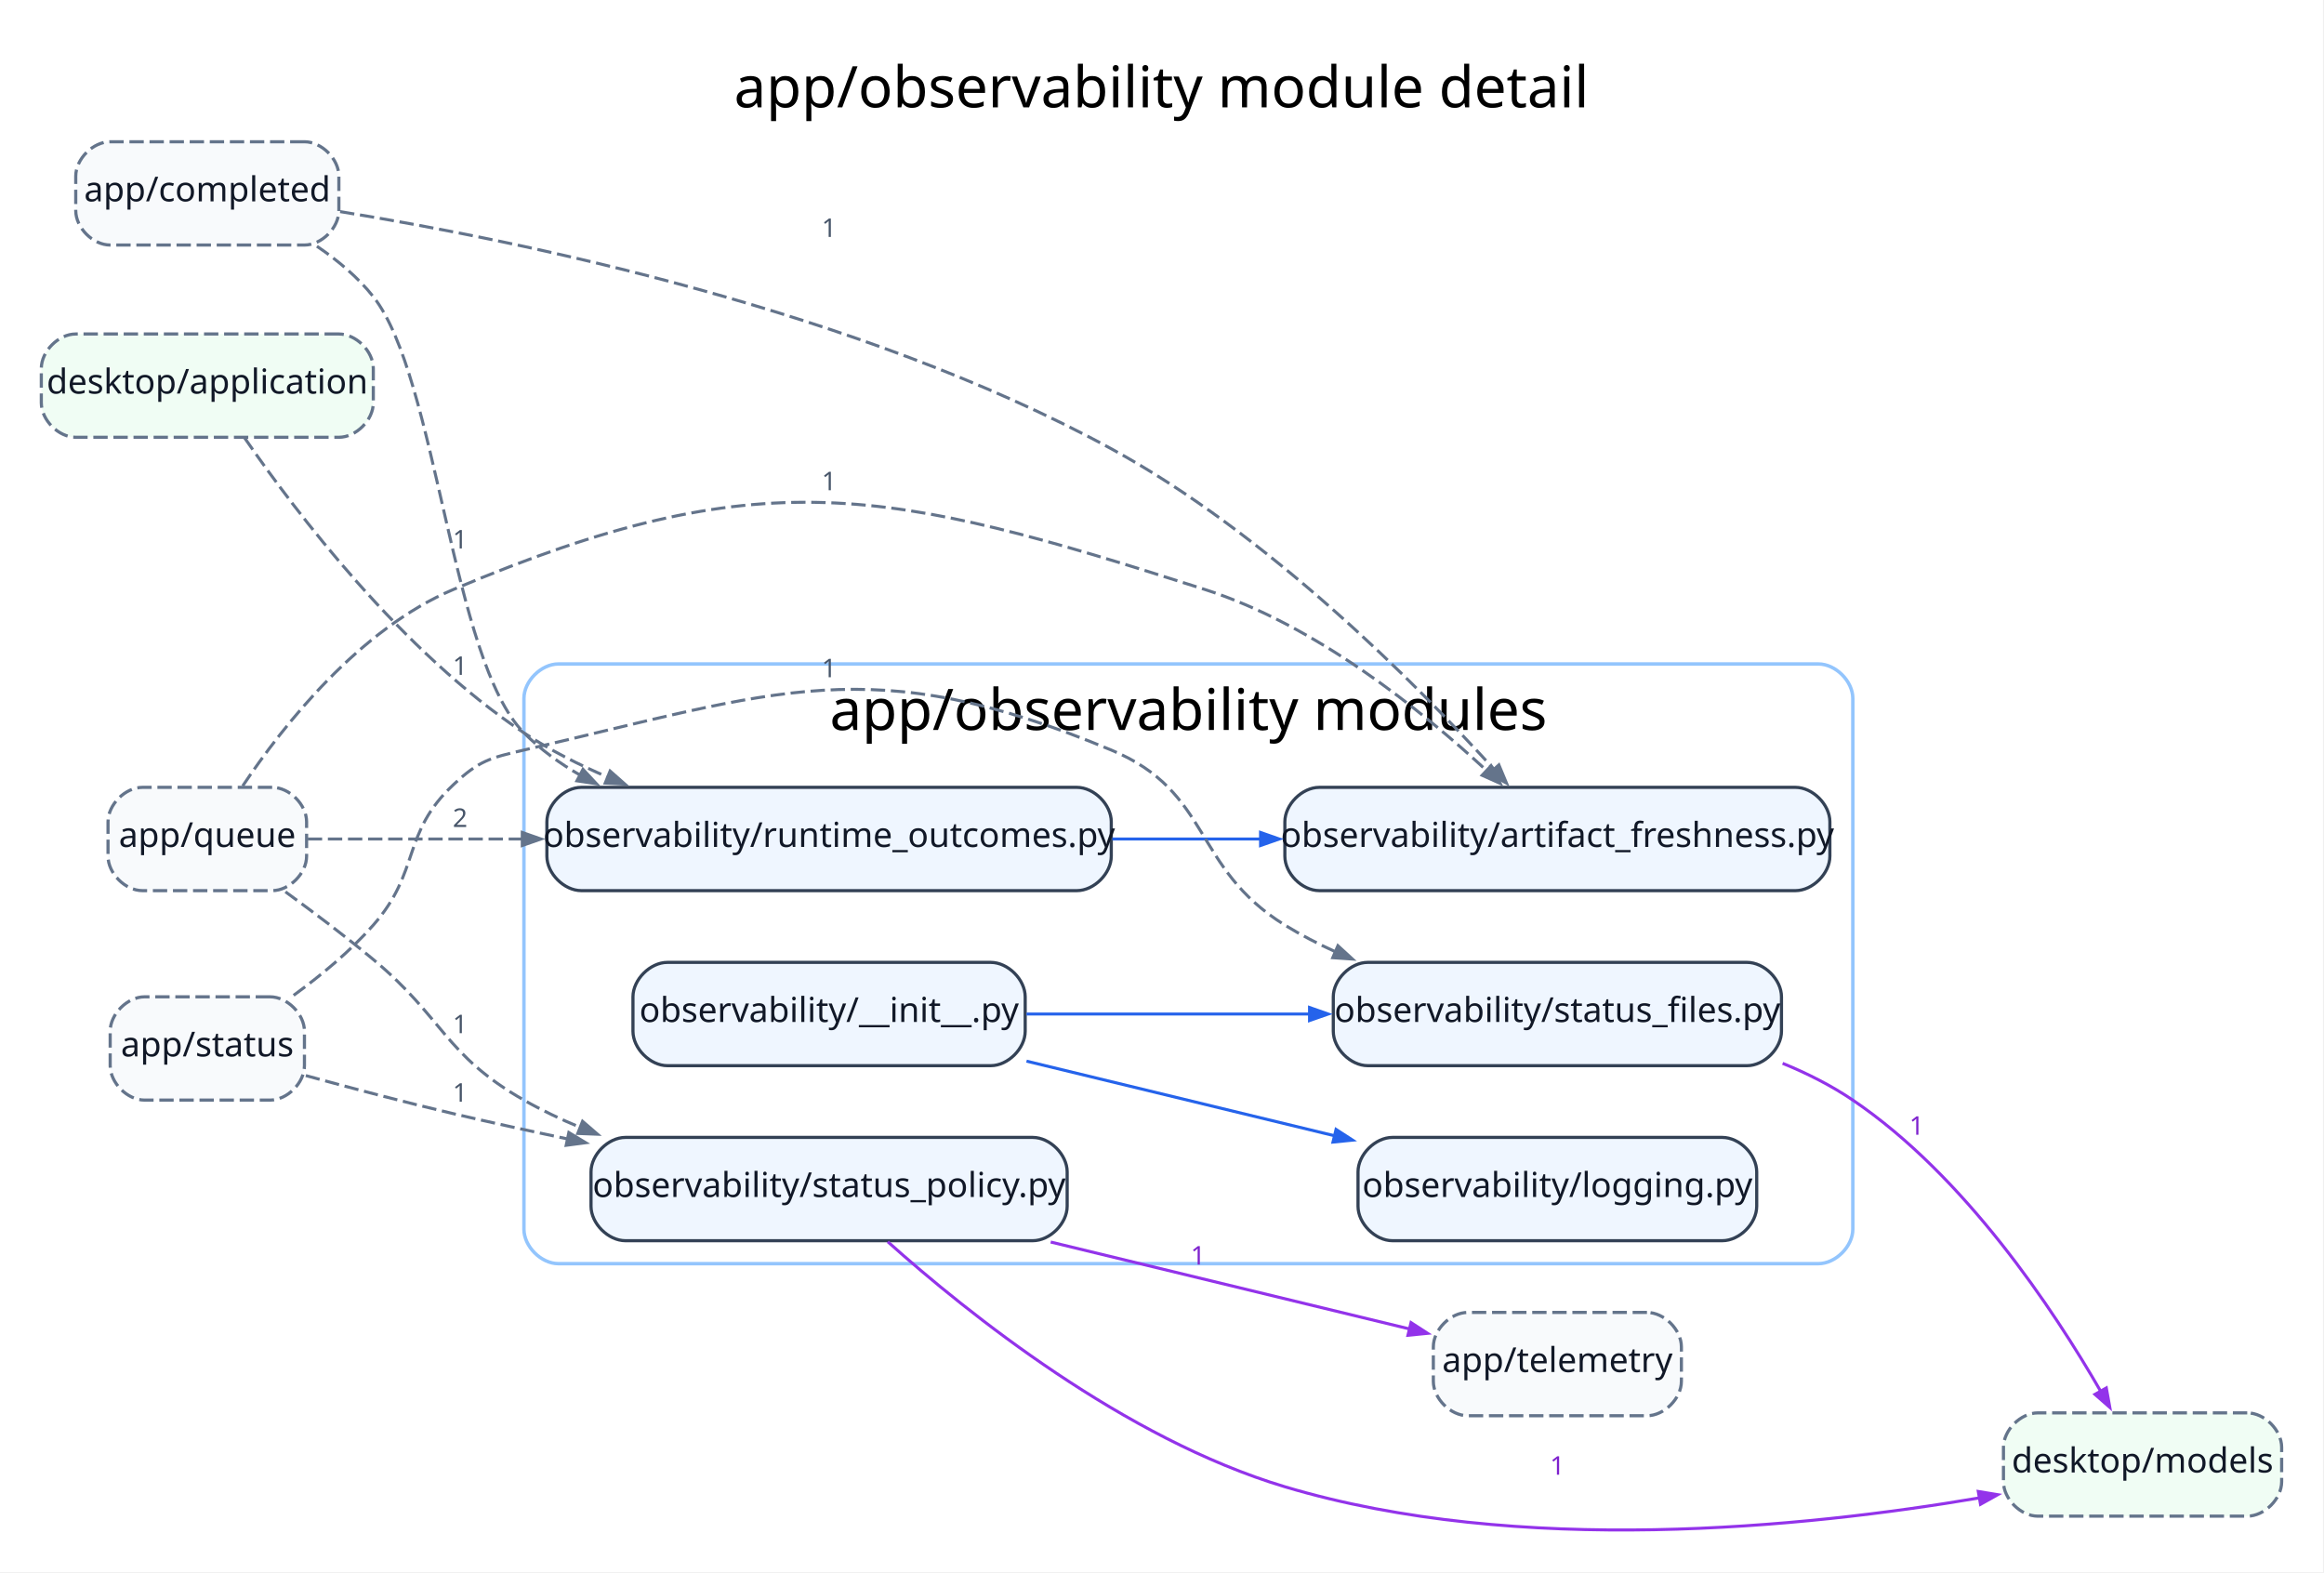
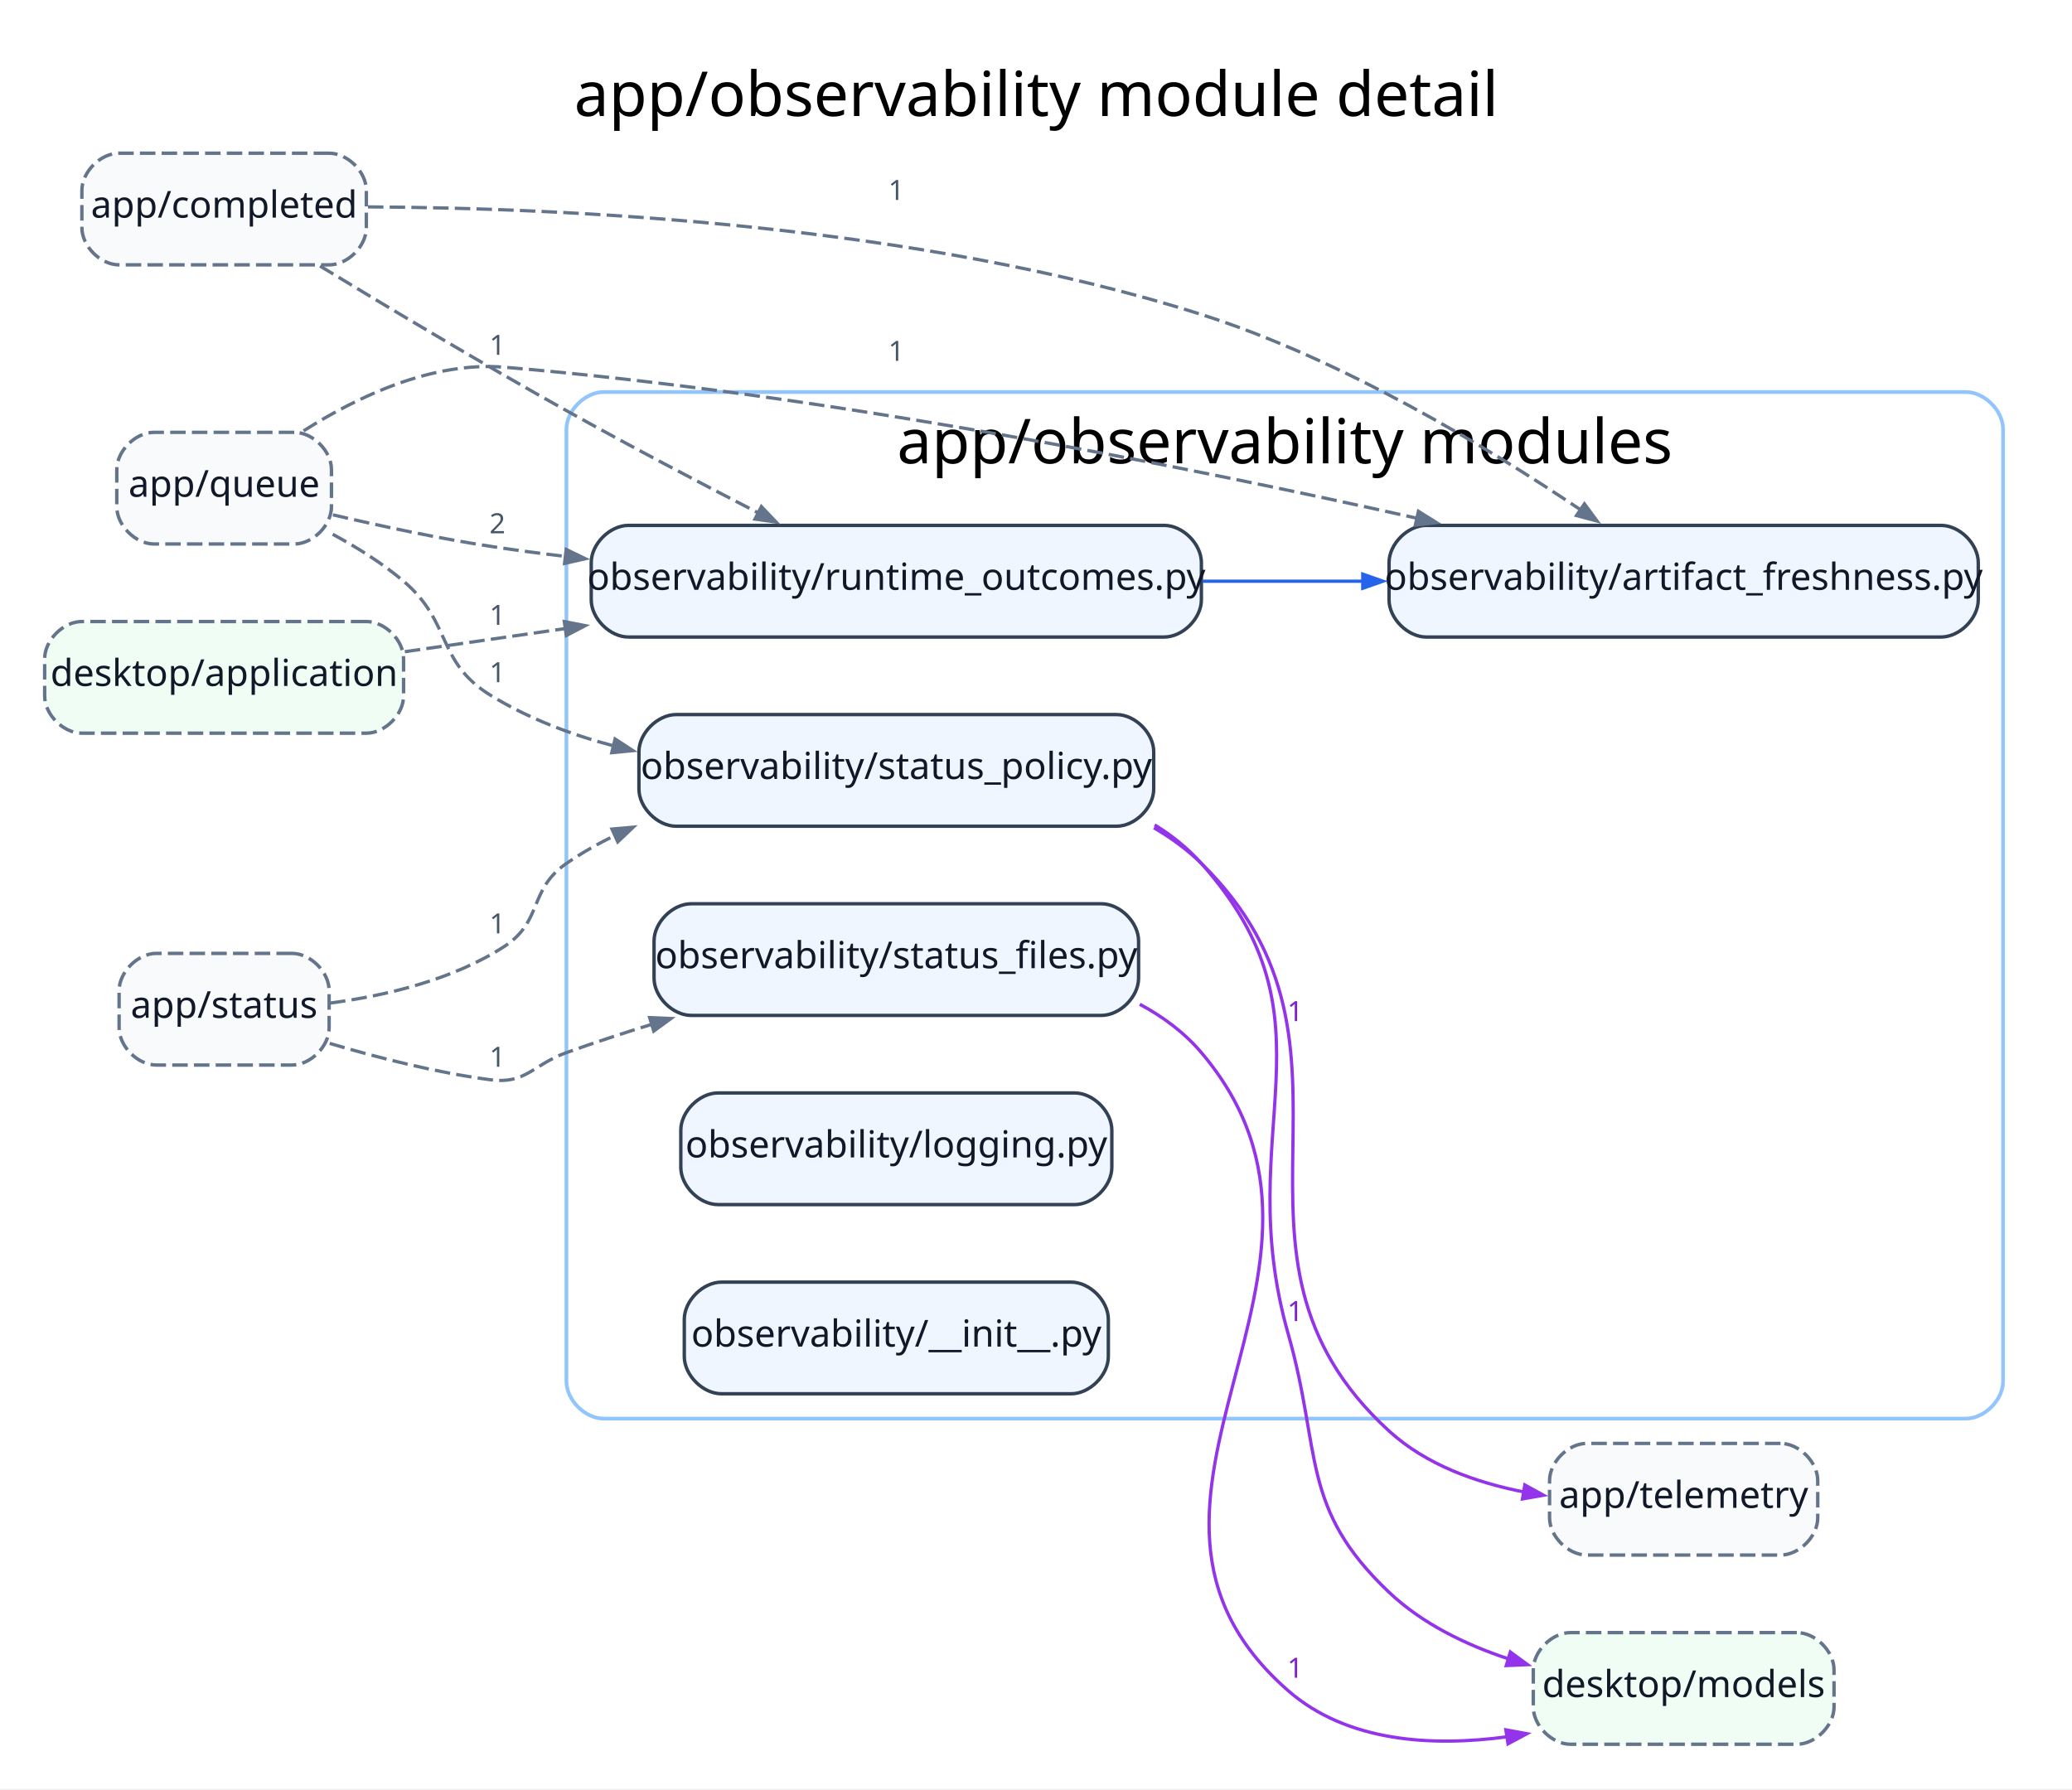
- <svg xmlns="http://www.w3.org/2000/svg" width="810pt" height="548pt" viewBox="0.00 0.00 810.00 548.00">
-   <g id="graph0" class="graph" transform="scale(1 1) rotate(0) translate(14.4 533.51)">
-     <polygon fill="white" stroke="none" points="-14.4,14.4 -14.4,-533.51 795.24,-533.51 795.24,14.4 -14.4,14.4" />
-     <text xml:space="preserve" text-anchor="middle" x="390.42" y="-496.11" font-family="Segoe UI" font-size="20.00">app/observability module detail</text>
+ <svg xmlns="http://www.w3.org/2000/svg" width="668pt" height="577pt" viewBox="0.00 0.00 668.00 577.00">
+   <g id="graph0" class="graph" transform="scale(1 1) rotate(0) translate(14.4 562.4)">
+     <polygon fill="white" stroke="none" points="-14.4,14.4 -14.4,-562.4 653.78,-562.4 653.78,14.4 -14.4,14.4" />
+     <text xml:space="preserve" text-anchor="middle" x="319.69" y="-525" font-family="Segoe UI" font-size="20.00">app/observability module detail</text>
    <g id="clust1" class="cluster">
-       <path fill="white" stroke="#93c5fd" stroke-width="1.2" d="M180.21,-93.11C180.21,-93.11 619.38,-93.11 619.38,-93.11 625.38,-93.11 631.38,-99.11 631.38,-105.11 631.38,-105.11 631.38,-290.11 631.38,-290.11 631.38,-296.11 625.38,-302.11 619.38,-302.11 619.38,-302.11 180.21,-302.11 180.21,-302.11 174.21,-302.11 168.21,-296.11 168.21,-290.11 168.21,-290.11 168.21,-105.11 168.21,-105.11 168.21,-99.11 174.21,-93.11 180.21,-93.11" />
-       <text xml:space="preserve" text-anchor="middle" x="399.8" y="-279.11" font-family="Segoe UI" font-size="20.00">app/observability modules</text>
+       <path fill="white" stroke="#93c5fd" stroke-width="1.2" d="M180.21,-105C180.21,-105 619.38,-105 619.38,-105 625.38,-105 631.38,-111 631.38,-117 631.38,-117 631.38,-424 631.38,-424 631.38,-430 625.38,-436 619.38,-436 619.38,-436 180.21,-436 180.21,-436 174.21,-436 168.21,-430 168.21,-424 168.21,-424 168.21,-117 168.21,-117 168.21,-111 174.21,-105 180.21,-105" />
+       <text xml:space="preserve" text-anchor="middle" x="399.8" y="-413" font-family="Segoe UI" font-size="20.00">app/observability modules</text>
    </g>
    <g id="node1" class="node">
-       <path fill="#eff6ff" stroke="#334155" stroke-width="1.1" d="M330.92,-198.11C330.92,-198.11 218.21,-198.11 218.21,-198.11 212.21,-198.11 206.21,-192.11 206.21,-186.11 206.21,-186.11 206.21,-174.11 206.21,-174.11 206.21,-168.11 212.21,-162.11 218.21,-162.11 218.21,-162.11 330.92,-162.11 330.92,-162.11 336.92,-162.11 342.92,-168.11 342.92,-174.11 342.92,-174.11 342.92,-186.11 342.92,-186.11 342.92,-192.11 336.92,-198.11 330.92,-198.11" />
-       <text xml:space="preserve" text-anchor="middle" x="274.57" y="-177.34" font-family="Segoe UI" font-size="12.00" fill="#111827">observability/__init__.py</text>
+       <path fill="#eff6ff" stroke="#334155" stroke-width="1.1" d="M330.92,-149C330.92,-149 218.21,-149 218.21,-149 212.21,-149 206.21,-143 206.21,-137 206.21,-137 206.21,-125 206.21,-125 206.21,-119 212.21,-113 218.21,-113 218.21,-113 330.92,-113 330.92,-113 336.92,-113 342.92,-119 342.92,-125 342.92,-125 342.92,-137 342.92,-137 342.92,-143 336.92,-149 330.92,-149" />
+       <text xml:space="preserve" text-anchor="middle" x="274.57" y="-128.22" font-family="Segoe UI" font-size="12.00" fill="#111827">observability/__init__.py</text>
+     </g>
+     <g id="node2" class="node">
+       <path fill="#eff6ff" stroke="#334155" stroke-width="1.1" d="M611.38,-393C611.38,-393 445.42,-393 445.42,-393 439.42,-393 433.42,-387 433.42,-381 433.42,-381 433.42,-369 433.42,-369 433.42,-363 439.42,-357 445.42,-357 445.42,-357 611.38,-357 611.38,-357 617.38,-357 623.38,-363 623.38,-369 623.38,-369 623.38,-381 623.38,-381 623.38,-387 617.38,-393 611.38,-393" />
+       <text xml:space="preserve" text-anchor="middle" x="528.4" y="-372.23" font-family="Segoe UI" font-size="12.00" fill="#111827">observability/artifact_freshness.py</text>
    </g>
    <g id="node3" class="node">
-       <path fill="#eff6ff" stroke="#334155" stroke-width="1.1" d="M585.88,-137.11C585.88,-137.11 470.92,-137.11 470.92,-137.11 464.92,-137.11 458.92,-131.11 458.92,-125.11 458.92,-125.11 458.92,-113.11 458.92,-113.11 458.92,-107.11 464.92,-101.11 470.92,-101.11 470.92,-101.11 585.88,-101.11 585.88,-101.11 591.88,-101.11 597.88,-107.11 597.88,-113.11 597.88,-113.11 597.88,-125.11 597.88,-125.11 597.88,-131.11 591.88,-137.11 585.88,-137.11" />
-       <text xml:space="preserve" text-anchor="middle" x="528.4" y="-116.34" font-family="Segoe UI" font-size="12.00" fill="#111827">observability/logging.py</text>
+       <path fill="#eff6ff" stroke="#334155" stroke-width="1.1" d="M332.05,-210C332.05,-210 217.09,-210 217.09,-210 211.09,-210 205.09,-204 205.09,-198 205.09,-198 205.09,-186 205.09,-186 205.09,-180 211.09,-174 217.09,-174 217.09,-174 332.05,-174 332.05,-174 338.05,-174 344.05,-180 344.05,-186 344.05,-186 344.05,-198 344.05,-198 344.05,-204 338.05,-210 332.05,-210" />
+       <text xml:space="preserve" text-anchor="middle" x="274.57" y="-189.22" font-family="Segoe UI" font-size="12.00" fill="#111827">observability/logging.py</text>
+     </g>
+     <g id="node4" class="node">
+       <path fill="#eff6ff" stroke="#334155" stroke-width="1.1" d="M360.92,-393C360.92,-393 188.21,-393 188.21,-393 182.21,-393 176.21,-387 176.21,-381 176.21,-381 176.21,-369 176.21,-369 176.21,-363 182.21,-357 188.21,-357 188.21,-357 360.92,-357 360.92,-357 366.92,-357 372.92,-363 372.92,-369 372.92,-369 372.92,-381 372.92,-381 372.92,-387 366.92,-393 360.92,-393" />
+       <text xml:space="preserve" text-anchor="middle" x="274.57" y="-372.23" font-family="Segoe UI" font-size="12.00" fill="#111827">observability/runtime_outcomes.py</text>
    </g>
    <g id="edge1" class="edge">
-       <path fill="none" stroke="#2563eb" stroke-width="1.05" d="M343.38,-163.69C376.57,-155.65 416.64,-145.94 450.91,-137.64" />
-       <polygon fill="#2563eb" stroke="#2563eb" stroke-width="1.05" points="451.26,-139.9 457.04,-136.16 450.19,-135.48 451.26,-139.9" />
+       <path fill="none" stroke="#2563eb" stroke-width="1.05" d="M373.29,-375C390.32,-375 408.07,-375 425.21,-375" />
+       <polygon fill="#2563eb" stroke="#2563eb" stroke-width="1.05" points="424.95,-377.28 431.45,-375 424.95,-372.73 424.95,-377.28" />
    </g>
    <g id="node5" class="node">
-       <path fill="#eff6ff" stroke="#334155" stroke-width="1.1" d="M594.51,-198.11C594.51,-198.11 462.3,-198.11 462.3,-198.11 456.3,-198.11 450.3,-192.11 450.3,-186.11 450.3,-186.11 450.3,-174.11 450.3,-174.11 450.3,-168.11 456.3,-162.11 462.3,-162.11 462.3,-162.11 594.51,-162.11 594.51,-162.11 600.51,-162.11 606.51,-168.11 606.51,-174.11 606.51,-174.11 606.51,-186.11 606.51,-186.11 606.51,-192.11 600.51,-198.11 594.51,-198.11" />
-       <text xml:space="preserve" text-anchor="middle" x="528.4" y="-177.34" font-family="Segoe UI" font-size="12.00" fill="#111827">observability/status_files.py</text>
+       <path fill="#eff6ff" stroke="#334155" stroke-width="1.1" d="M340.67,-271C340.67,-271 208.46,-271 208.46,-271 202.46,-271 196.46,-265 196.46,-259 196.46,-259 196.46,-247 196.46,-247 196.46,-241 202.46,-235 208.46,-235 208.46,-235 340.67,-235 340.67,-235 346.67,-235 352.67,-241 352.67,-247 352.67,-247 352.67,-259 352.67,-259 352.67,-265 346.67,-271 340.67,-271" />
+       <text xml:space="preserve" text-anchor="middle" x="274.57" y="-250.22" font-family="Segoe UI" font-size="12.00" fill="#111827">observability/status_files.py</text>
+     </g>
+     <g id="node12" class="node">
+       <path fill="#f0fdf4" stroke="#64748b" stroke-width="1.1" stroke-dasharray="5,2" d="M564.88,-36C564.88,-36 491.92,-36 491.92,-36 485.92,-36 479.92,-30 479.92,-24 479.92,-24 479.92,-12 479.92,-12 479.92,-6 485.92,0 491.92,0 491.92,0 564.88,0 564.88,0 570.88,0 576.88,-6 576.88,-12 576.88,-12 576.88,-24 576.88,-24 576.88,-30 570.88,-36 564.88,-36" />
+       <text xml:space="preserve" text-anchor="middle" x="528.4" y="-15.22" font-family="Segoe UI" font-size="12.00" fill="#111827">desktop/models</text>
    </g>
    <g id="edge2" class="edge">
-       <path fill="none" stroke="#2563eb" stroke-width="1.05" d="M343.38,-180.11C373.74,-180.11 409.86,-180.11 442.02,-180.11" />
-       <polygon fill="#2563eb" stroke="#2563eb" stroke-width="1.05" points="442.02,-182.39 448.52,-180.11 442.02,-177.84 442.02,-182.39" />
+       <path fill="none" stroke="#9333ea" stroke-width="1.05" d="M353.06,-238.59C360.57,-234.57 367.43,-229.47 372.92,-223 432.62,-152.63 331.4,-77.95 400.92,-17.25 419.88,-0.7 447.21,0.88 471.61,-2.42" />
+       <polygon fill="#9333ea" stroke="#9333ea" stroke-width="1.05" points="471.08,-4.64 477.85,-3.4 471.78,-0.14 471.08,-4.64" />
+       <text xml:space="preserve" text-anchor="middle" x="403.17" y="-21.45" font-family="Segoe UI" font-size="9.00" fill="#7e22ce">1</text>
    </g>
-     <g id="node2" class="node">
-       <path fill="#eff6ff" stroke="#334155" stroke-width="1.1" d="M611.38,-259.11C611.38,-259.11 445.42,-259.11 445.42,-259.11 439.42,-259.11 433.42,-253.11 433.42,-247.11 433.42,-247.11 433.42,-235.11 433.42,-235.11 433.42,-229.11 439.42,-223.11 445.42,-223.11 445.42,-223.11 611.38,-223.11 611.38,-223.11 617.38,-223.11 623.38,-229.11 623.38,-235.11 623.38,-235.11 623.38,-247.11 623.38,-247.11 623.38,-253.11 617.38,-259.11 611.38,-259.11" />
-       <text xml:space="preserve" text-anchor="middle" x="528.4" y="-238.34" font-family="Segoe UI" font-size="12.00" fill="#111827">observability/artifact_freshness.py</text>
+     <g id="node6" class="node">
+       <path fill="#eff6ff" stroke="#334155" stroke-width="1.1" d="M345.55,-332C345.55,-332 203.59,-332 203.59,-332 197.59,-332 191.59,-326 191.59,-320 191.59,-320 191.59,-308 191.59,-308 191.59,-302 197.59,-296 203.59,-296 203.59,-296 345.55,-296 345.55,-296 351.55,-296 357.55,-302 357.55,-308 357.55,-308 357.55,-320 357.55,-320 357.55,-326 351.55,-332 345.55,-332" />
+       <text xml:space="preserve" text-anchor="middle" x="274.57" y="-311.23" font-family="Segoe UI" font-size="12.00" fill="#111827">observability/status_policy.py</text>
    </g>
-     <g id="node4" class="node">
-       <path fill="#eff6ff" stroke="#334155" stroke-width="1.1" d="M360.92,-259.11C360.92,-259.11 188.21,-259.11 188.21,-259.11 182.21,-259.11 176.21,-253.11 176.21,-247.11 176.21,-247.11 176.21,-235.11 176.21,-235.11 176.21,-229.11 182.21,-223.11 188.21,-223.11 188.21,-223.11 360.92,-223.11 360.92,-223.11 366.92,-223.11 372.92,-229.11 372.92,-235.11 372.92,-235.11 372.92,-247.11 372.92,-247.11 372.92,-253.11 366.92,-259.11 360.92,-259.11" />
-       <text xml:space="preserve" text-anchor="middle" x="274.57" y="-238.34" font-family="Segoe UI" font-size="12.00" fill="#111827">observability/runtime_outcomes.py</text>
+     <g id="node10" class="node">
+       <path fill="#f8fafc" stroke="#64748b" stroke-width="1.1" stroke-dasharray="5,2" d="M559.63,-97C559.63,-97 497.17,-97 497.17,-97 491.17,-97 485.17,-91 485.17,-85 485.17,-85 485.17,-73 485.17,-73 485.17,-67 491.17,-61 497.17,-61 497.17,-61 559.63,-61 559.63,-61 565.63,-61 571.63,-67 571.63,-73 571.63,-73 571.63,-85 571.63,-85 571.63,-91 565.63,-97 559.63,-97" />
+       <text xml:space="preserve" text-anchor="middle" x="528.4" y="-76.22" font-family="Segoe UI" font-size="12.00" fill="#111827">app/telemetry</text>
    </g>
    <g id="edge3" class="edge">
-       <path fill="none" stroke="#2563eb" stroke-width="1.05" d="M373.29,-241.11C390.32,-241.11 408.07,-241.11 425.21,-241.11" />
-       <polygon fill="#2563eb" stroke="#2563eb" stroke-width="1.05" points="424.95,-243.39 431.45,-241.11 424.95,-238.84 424.95,-243.39" />
-     </g>
-     <g id="node12" class="node">
-       <path fill="#f0fdf4" stroke="#64748b" stroke-width="1.1" stroke-dasharray="5,2" d="M768.84,-41.11C768.84,-41.11 695.88,-41.11 695.88,-41.11 689.88,-41.11 683.88,-35.11 683.88,-29.11 683.88,-29.11 683.88,-17.11 683.88,-17.11 683.88,-11.11 689.88,-5.11 695.88,-5.11 695.88,-5.11 768.84,-5.11 768.84,-5.11 774.84,-5.11 780.84,-11.11 780.84,-17.11 780.84,-17.11 780.84,-29.11 780.84,-29.11 780.84,-35.11 774.84,-41.11 768.84,-41.11" />
-       <text xml:space="preserve" text-anchor="middle" x="732.36" y="-20.34" font-family="Segoe UI" font-size="12.00" fill="#111827">desktop/models</text>
+       <path fill="none" stroke="#9333ea" stroke-width="1.05" d="M357.61,-295.49C363.18,-292.25 368.37,-288.46 372.92,-284 434.11,-224.05 370.2,-158.81 433.42,-101 445.32,-90.12 461.56,-84.31 477.19,-81.29" />
+       <polygon fill="#9333ea" stroke="#9333ea" stroke-width="1.05" points="477.19,-83.6 483.22,-80.29 476.44,-79.11 477.19,-83.6" />
+       <text xml:space="preserve" text-anchor="middle" x="403.17" y="-233.16" font-family="Segoe UI" font-size="9.00" fill="#7e22ce">1</text>
    </g>
    <g id="edge4" class="edge">
-       <path fill="none" stroke="#9333ea" stroke-width="1.05" d="M606.91,-162.93C615.53,-159.41 623.89,-155.18 631.38,-150.11 670.37,-123.73 701.2,-77.37 717.81,-48.56" />
-       <polygon fill="#9333ea" stroke="#9333ea" stroke-width="1.05" points="719.73,-49.8 720.95,-43.02 715.77,-47.56 719.73,-49.8" />
-       <text xml:space="preserve" text-anchor="middle" x="653.63" y="-138.04" font-family="Segoe UI" font-size="9.00" fill="#7e22ce">1</text>
+       <path fill="none" stroke="#9333ea" stroke-width="1.05" d="M357.86,-296.43C363.44,-292.99 368.57,-288.89 372.92,-284 418.51,-232.76 382.14,-198.21 400.92,-132.25 411.79,-94.05 404.59,-76.32 433.42,-49 444.05,-38.93 458.01,-32.13 471.92,-27.53" />
+       <polygon fill="#9333ea" stroke="#9333ea" stroke-width="1.05" points="472.53,-29.73 478.09,-25.66 471.21,-25.37 472.53,-29.73" />
+       <text xml:space="preserve" text-anchor="middle" x="403.17" y="-136.45" font-family="Segoe UI" font-size="9.00" fill="#7e22ce">1</text>
    </g>
-     <g id="node6" class="node">
-       <path fill="#eff6ff" stroke="#334155" stroke-width="1.1" d="M345.55,-137.11C345.55,-137.11 203.59,-137.11 203.59,-137.11 197.59,-137.11 191.59,-131.11 191.59,-125.11 191.59,-125.11 191.59,-113.11 191.59,-113.11 191.59,-107.11 197.59,-101.11 203.59,-101.11 203.59,-101.11 345.55,-101.11 345.55,-101.11 351.55,-101.11 357.55,-107.11 357.55,-113.11 357.55,-113.11 357.55,-125.11 357.55,-125.11 357.55,-131.11 351.55,-137.11 345.55,-137.11" />
-       <text xml:space="preserve" text-anchor="middle" x="274.57" y="-116.34" font-family="Segoe UI" font-size="12.00" fill="#111827">observability/status_policy.py</text>
-     </g>
-     <g id="node10" class="node">
-       <path fill="#f8fafc" stroke="#64748b" stroke-width="1.1" stroke-dasharray="5,2" d="M559.63,-76.11C559.63,-76.11 497.17,-76.11 497.17,-76.11 491.17,-76.11 485.17,-70.11 485.17,-64.11 485.17,-64.11 485.17,-52.11 485.17,-52.11 485.17,-46.11 491.17,-40.11 497.17,-40.11 497.17,-40.11 559.63,-40.11 559.63,-40.11 565.63,-40.11 571.63,-46.11 571.63,-52.11 571.63,-52.11 571.63,-64.11 571.63,-64.11 571.63,-70.11 565.63,-76.11 559.63,-76.11" />
-       <text xml:space="preserve" text-anchor="middle" x="528.4" y="-55.34" font-family="Segoe UI" font-size="12.00" fill="#111827">app/telemetry</text>
+     <g id="node7" class="node">
+       <path fill="#f8fafc" stroke="#64748b" stroke-width="1.1" stroke-dasharray="5,2" d="M91.71,-513C91.71,-513 24,-513 24,-513 18,-513 12,-507 12,-501 12,-501 12,-489 12,-489 12,-483 18,-477 24,-477 24,-477 91.71,-477 91.71,-477 97.71,-477 103.71,-483 103.71,-489 103.71,-489 103.71,-501 103.71,-501 103.71,-507 97.71,-513 91.71,-513" />
+       <text xml:space="preserve" text-anchor="middle" x="57.86" y="-492.23" font-family="Segoe UI" font-size="12.00" fill="#111827">app/completed</text>
    </g>
    <g id="edge5" class="edge">
-       <path fill="none" stroke="#9333ea" stroke-width="1.05" d="M351.81,-100.65C392.49,-90.79 441.41,-78.94 477.27,-70.26" />
-       <polygon fill="#9333ea" stroke="#9333ea" stroke-width="1.05" points="477.39,-72.57 483.17,-68.83 476.32,-68.15 477.39,-72.57" />
-       <text xml:space="preserve" text-anchor="middle" x="403.17" y="-92.81" font-family="Segoe UI" font-size="9.00" fill="#7e22ce">1</text>
+       <path fill="none" stroke="#64748b" stroke-width="1.05" stroke-dasharray="5,2" d="M104.22,-495.69C166.34,-495.38 280.67,-490.34 372.92,-461 418.2,-446.6 465.2,-418.17 495.29,-397.94" />
+       <polygon fill="#64748b" stroke="#64748b" stroke-width="1.05" points="496.41,-399.94 500.5,-394.4 493.85,-396.17 496.41,-399.94" />
+       <text xml:space="preserve" text-anchor="middle" x="274.57" y="-497.94" font-family="Segoe UI" font-size="9.00" fill="#475569">1</text>
    </g>
    <g id="edge6" class="edge">
-       <path fill="none" stroke="#9333ea" stroke-width="1.05" d="M295.02,-100.75C323.02,-75.72 377.5,-32.1 433.42,-15.36 514.9,9.02 614.58,-1.11 675.49,-11.48" />
-       <polygon fill="#9333ea" stroke="#9333ea" stroke-width="1.05" points="675.1,-13.72 681.89,-12.6 675.88,-9.24 675.1,-13.72" />
-       <text xml:space="preserve" text-anchor="middle" x="528.4" y="-19.56" font-family="Segoe UI" font-size="9.00" fill="#7e22ce">1</text>
+       <path fill="none" stroke="#64748b" stroke-width="1.05" stroke-dasharray="5,2" d="M88.77,-476.62C110.6,-463.35 141.01,-445.17 168.21,-430 188.34,-418.77 210.97,-406.87 230.08,-397.02" />
+       <polygon fill="#64748b" stroke="#64748b" stroke-width="1.05" points="231.06,-399.07 235.81,-394.08 228.98,-395.02 231.06,-399.07" />
+       <text xml:space="preserve" text-anchor="middle" x="145.96" y="-447.99" font-family="Segoe UI" font-size="9.00" fill="#475569">1</text>
    </g>
-     <g id="node7" class="node">
-       <path fill="#f8fafc" stroke="#64748b" stroke-width="1.1" stroke-dasharray="5,2" d="M91.71,-484.11C91.71,-484.11 24,-484.11 24,-484.11 18,-484.11 12,-478.11 12,-472.11 12,-472.11 12,-460.11 12,-460.11 12,-454.11 18,-448.11 24,-448.11 24,-448.11 91.71,-448.11 91.71,-448.11 97.71,-448.11 103.71,-454.11 103.71,-460.11 103.71,-460.11 103.71,-472.11 103.71,-472.11 103.71,-478.11 97.71,-484.11 91.71,-484.11" />
-       <text xml:space="preserve" text-anchor="middle" x="57.86" y="-463.34" font-family="Segoe UI" font-size="12.00" fill="#111827">app/completed</text>
+     <g id="node8" class="node">
+       <path fill="#f8fafc" stroke="#64748b" stroke-width="1.1" stroke-dasharray="5,2" d="M80.46,-423C80.46,-423 35.25,-423 35.25,-423 29.25,-423 23.25,-417 23.25,-411 23.25,-411 23.25,-399 23.25,-399 23.25,-393 29.25,-387 35.25,-387 35.25,-387 80.46,-387 80.46,-387 86.46,-387 92.46,-393 92.46,-399 92.46,-399 92.46,-411 92.46,-411 92.46,-417 86.46,-423 80.46,-423" />
+       <text xml:space="preserve" text-anchor="middle" x="57.86" y="-402.23" font-family="Segoe UI" font-size="12.00" fill="#111827">app/queue</text>
    </g>
    <g id="edge7" class="edge">
-       <path fill="none" stroke="#64748b" stroke-width="1.05" stroke-dasharray="5,2" d="M104.15,-459.76C167.44,-449.49 284.47,-425.32 372.92,-377.11 427.34,-347.46 478.92,-295.56 506.54,-265.17" />
-       <polygon fill="#64748b" stroke="#64748b" stroke-width="1.05" points="508.02,-266.93 510.67,-260.58 504.64,-263.89 508.02,-266.93" />
-       <text xml:space="preserve" text-anchor="middle" x="274.57" y="-450.93" font-family="Segoe UI" font-size="9.00" fill="#475569">1</text>
+       <path fill="none" stroke="#64748b" stroke-width="1.05" stroke-dasharray="5,2" d="M83.47,-423.47C100.79,-434.47 124.93,-445.95 148.21,-444 250.39,-435.42 366.1,-412.39 442.54,-395.28" />
+       <polygon fill="#64748b" stroke="#64748b" stroke-width="1.05" points="442.89,-397.54 448.73,-393.89 441.89,-393.1 442.89,-397.54" />
+       <text xml:space="preserve" text-anchor="middle" x="274.57" y="-446.06" font-family="Segoe UI" font-size="9.00" fill="#475569">1</text>
    </g>
    <g id="edge8" class="edge">
-       <path fill="none" stroke="#64748b" stroke-width="1.05" stroke-dasharray="5,2" d="M96.07,-447.68C103.33,-442.76 110.35,-436.89 115.71,-430.11 137.89,-402.09 143.01,-303.45 168.21,-278.11 174.02,-272.27 180.8,-267.35 188.08,-263.21" />
-       <polygon fill="#64748b" stroke="#64748b" stroke-width="1.05" points="188.79,-265.4 193.48,-260.36 186.67,-261.38 188.79,-265.4" />
-       <text xml:space="preserve" text-anchor="middle" x="145.96" y="-342.37" font-family="Segoe UI" font-size="9.00" fill="#475569">1</text>
-     </g>
-     <g id="node8" class="node">
-       <path fill="#f8fafc" stroke="#64748b" stroke-width="1.1" stroke-dasharray="5,2" d="M80.46,-259.11C80.46,-259.11 35.25,-259.11 35.25,-259.11 29.25,-259.11 23.25,-253.11 23.25,-247.11 23.25,-247.11 23.25,-235.11 23.25,-235.11 23.25,-229.11 29.25,-223.11 35.25,-223.11 35.25,-223.11 80.46,-223.11 80.46,-223.11 86.46,-223.11 92.46,-229.11 92.46,-235.11 92.46,-235.11 92.46,-247.11 92.46,-247.11 92.46,-253.11 86.46,-259.11 80.46,-259.11" />
-       <text xml:space="preserve" text-anchor="middle" x="57.86" y="-238.34" font-family="Segoe UI" font-size="12.00" fill="#111827">app/queue</text>
+       <path fill="none" stroke="#64748b" stroke-width="1.05" stroke-dasharray="5,2" d="M92.93,-396.4C108.35,-392.79 126.86,-388.83 143.71,-386.25 151.59,-385.04 159.76,-383.96 168,-382.98" />
+       <polygon fill="#64748b" stroke="#64748b" stroke-width="1.05" points="168.13,-385.25 174.32,-382.25 167.61,-380.73 168.13,-385.25" />
+       <text xml:space="preserve" text-anchor="middle" x="145.96" y="-390.45" font-family="Segoe UI" font-size="9.00" fill="#475569">2</text>
    </g>
    <g id="edge9" class="edge">
-       <path fill="none" stroke="#64748b" stroke-width="1.05" stroke-dasharray="5,2" d="M70.21,-259.63C84.4,-280.79 110.85,-314.26 143.71,-328.11 250.89,-373.3 294.64,-363.57 405.42,-328.11 444.08,-315.74 480.93,-286.12 503.82,-264.88" />
-       <polygon fill="#64748b" stroke="#64748b" stroke-width="1.05" points="505.29,-266.62 508.45,-260.5 502.17,-263.31 505.29,-266.62" />
-       <text xml:space="preserve" text-anchor="middle" x="274.57" y="-362.66" font-family="Segoe UI" font-size="9.00" fill="#475569">1</text>
+       <path fill="none" stroke="#64748b" stroke-width="1.05" stroke-dasharray="5,2" d="M92.86,-390.14C100.79,-385.86 108.9,-380.77 115.71,-375 131.38,-361.73 126.23,-349.02 143.71,-338.25 155.74,-330.84 169.49,-325.59 183.45,-321.9" />
+       <polygon fill="#64748b" stroke="#64748b" stroke-width="1.05" points="183.9,-324.13 189.67,-320.37 182.82,-319.71 183.9,-324.13" />
+       <text xml:space="preserve" text-anchor="middle" x="145.96" y="-342.45" font-family="Segoe UI" font-size="9.00" fill="#475569">1</text>
+     </g>
+     <g id="node9" class="node">
+       <path fill="#f8fafc" stroke="#64748b" stroke-width="1.1" stroke-dasharray="5,2" d="M79.71,-255C79.71,-255 36,-255 36,-255 30,-255 24,-249 24,-243 24,-243 24,-231 24,-231 24,-225 30,-219 36,-219 36,-219 79.71,-219 79.71,-219 85.71,-219 91.71,-225 91.71,-231 91.71,-231 91.71,-243 91.71,-243 91.71,-249 85.71,-255 79.71,-255" />
+       <text xml:space="preserve" text-anchor="middle" x="57.86" y="-234.22" font-family="Segoe UI" font-size="12.00" fill="#111827">app/status</text>
    </g>
    <g id="edge10" class="edge">
-       <path fill="none" stroke="#64748b" stroke-width="1.05" stroke-dasharray="5,2" d="M92.88,-241.11C113.32,-241.11 140.57,-241.11 167.69,-241.11" />
-       <polygon fill="#64748b" stroke="#64748b" stroke-width="1.05" points="167.63,-243.39 174.13,-241.11 167.63,-238.84 167.63,-243.39" />
-       <text xml:space="preserve" text-anchor="middle" x="145.96" y="-245.31" font-family="Segoe UI" font-size="9.00" fill="#475569">2</text>
+       <path fill="none" stroke="#64748b" stroke-width="1.05" stroke-dasharray="5,2" d="M91.9,-225.98C107.43,-221.36 126.32,-216.54 143.71,-214.25 155.17,-212.74 157.33,-219.09 168.21,-223 177.11,-226.2 186.52,-229.28 195.92,-232.18" />
+       <polygon fill="#64748b" stroke="#64748b" stroke-width="1.05" points="195.04,-234.29 201.92,-234 196.36,-229.94 195.04,-234.29" />
+       <text xml:space="preserve" text-anchor="middle" x="145.96" y="-218.45" font-family="Segoe UI" font-size="9.00" fill="#475569">1</text>
    </g>
    <g id="edge11" class="edge">
-       <path fill="none" stroke="#64748b" stroke-width="1.05" stroke-dasharray="5,2" d="M85.09,-222.7C94.89,-215.57 105.99,-207.2 115.71,-199.11 140.25,-178.71 140.49,-165.93 168.21,-150.11 174.41,-146.58 181.05,-143.41 187.88,-140.58" />
-       <polygon fill="#64748b" stroke="#64748b" stroke-width="1.05" points="188.64,-142.72 193.86,-138.22 186.97,-138.49 188.64,-142.72" />
-       <text xml:space="preserve" text-anchor="middle" x="145.96" y="-173.43" font-family="Segoe UI" font-size="9.00" fill="#475569">1</text>
+       <path fill="none" stroke="#64748b" stroke-width="1.05" stroke-dasharray="5,2" d="M92,-238.98C109.84,-241.34 131.53,-246.42 148.21,-257.25 160.66,-265.33 155.98,-275.58 168.21,-284 173.17,-287.41 178.51,-290.44 184.06,-293.13" />
+       <polygon fill="#64748b" stroke="#64748b" stroke-width="1.05" points="182.89,-295.09 189.75,-295.69 184.76,-290.95 182.89,-295.09" />
+       <text xml:space="preserve" text-anchor="middle" x="145.96" y="-261.45" font-family="Segoe UI" font-size="9.00" fill="#475569">1</text>
    </g>
-     <g id="node9" class="node">
-       <path fill="#f8fafc" stroke="#64748b" stroke-width="1.1" stroke-dasharray="5,2" d="M79.71,-186.11C79.71,-186.11 36,-186.11 36,-186.11 30,-186.11 24,-180.11 24,-174.11 24,-174.11 24,-162.11 24,-162.11 24,-156.11 30,-150.11 36,-150.11 36,-150.11 79.71,-150.11 79.71,-150.11 85.71,-150.11 91.71,-156.11 91.71,-162.11 91.71,-162.11 91.71,-174.11 91.71,-174.11 91.71,-180.11 85.71,-186.11 79.71,-186.11" />
-       <text xml:space="preserve" text-anchor="middle" x="57.86" y="-165.34" font-family="Segoe UI" font-size="12.00" fill="#111827">app/status</text>
+     <g id="node11" class="node">
+       <path fill="#f0fdf4" stroke="#64748b" stroke-width="1.1" stroke-dasharray="5,2" d="M103.71,-362C103.71,-362 12,-362 12,-362 6,-362 0,-356 0,-350 0,-350 0,-338 0,-338 0,-332 6,-326 12,-326 12,-326 103.71,-326 103.71,-326 109.71,-326 115.71,-332 115.71,-338 115.71,-338 115.71,-350 115.71,-350 115.71,-356 109.71,-362 103.71,-362" />
+       <text xml:space="preserve" text-anchor="middle" x="57.86" y="-341.23" font-family="Segoe UI" font-size="12.00" fill="#111827">desktop/application</text>
    </g>
    <g id="edge12" class="edge">
-       <path fill="none" stroke="#64748b" stroke-width="1.05" stroke-dasharray="5,2" d="M87.94,-186.63C97.49,-193.57 107.7,-202.01 115.71,-211.11 132.27,-229.95 125.42,-242.95 143.71,-260.11 152.55,-268.41 156.4,-269.38 168.21,-272.11 256.84,-292.65 288.94,-307.1 372.92,-272.11 408.17,-257.43 400.95,-231.21 433.42,-211.11 438.99,-207.67 444.98,-204.57 451.14,-201.77" />
-       <polygon fill="#64748b" stroke="#64748b" stroke-width="1.05" points="451.91,-203.92 456.98,-199.27 450.11,-199.74 451.91,-203.92" />
-       <text xml:space="preserve" text-anchor="middle" x="274.57" y="-297.48" font-family="Segoe UI" font-size="9.00" fill="#475569">1</text>
-     </g>
-     <g id="edge13" class="edge">
-       <path fill="none" stroke="#64748b" stroke-width="1.05" stroke-dasharray="5,2" d="M92.18,-158.66C107.78,-154.37 126.63,-149.38 143.71,-145.36 156.53,-142.35 170.11,-139.38 183.48,-136.57" />
-       <polygon fill="#64748b" stroke="#64748b" stroke-width="1.05" points="183.86,-138.81 189.75,-135.26 182.93,-134.36 183.86,-138.81" />
-       <text xml:space="preserve" text-anchor="middle" x="145.96" y="-149.56" font-family="Segoe UI" font-size="9.00" fill="#475569">1</text>
-     </g>
-     <g id="node11" class="node">
-       <path fill="#f0fdf4" stroke="#64748b" stroke-width="1.1" stroke-dasharray="5,2" d="M103.71,-417.11C103.71,-417.11 12,-417.11 12,-417.11 6,-417.11 0,-411.11 0,-405.11 0,-405.11 0,-393.11 0,-393.11 0,-387.11 6,-381.11 12,-381.11 12,-381.11 103.71,-381.11 103.71,-381.11 109.71,-381.11 115.71,-387.11 115.71,-393.11 115.71,-393.11 115.71,-405.11 115.71,-405.11 115.71,-411.11 109.71,-417.11 103.71,-417.11" />
-       <text xml:space="preserve" text-anchor="middle" x="57.86" y="-396.34" font-family="Segoe UI" font-size="12.00" fill="#111827">desktop/application</text>
-     </g>
-     <g id="edge14" class="edge">
-       <path fill="none" stroke="#64748b" stroke-width="1.05" stroke-dasharray="5,2" d="M70.83,-380.92C88.95,-354.69 125.77,-306.34 168.21,-278.11 177.17,-272.15 187.2,-267.04 197.42,-262.68" />
-       <polygon fill="#64748b" stroke="#64748b" stroke-width="1.05" points="198.24,-264.8 203.4,-260.24 196.53,-260.59 198.24,-264.8" />
-       <text xml:space="preserve" text-anchor="middle" x="145.96" y="-298.31" font-family="Segoe UI" font-size="9.00" fill="#475569">1</text>
+       <path fill="none" stroke="#64748b" stroke-width="1.05" stroke-dasharray="5,2" d="M116.11,-352.27C132.2,-354.59 150.22,-357.19 168.17,-359.78" />
+       <polygon fill="#64748b" stroke="#64748b" stroke-width="1.05" points="167.52,-361.99 174.28,-360.67 168.17,-357.48 167.52,-361.99" />
+       <text xml:space="preserve" text-anchor="middle" x="145.96" y="-360.92" font-family="Segoe UI" font-size="9.00" fill="#475569">1</text>
    </g>
  </g>
</svg>
